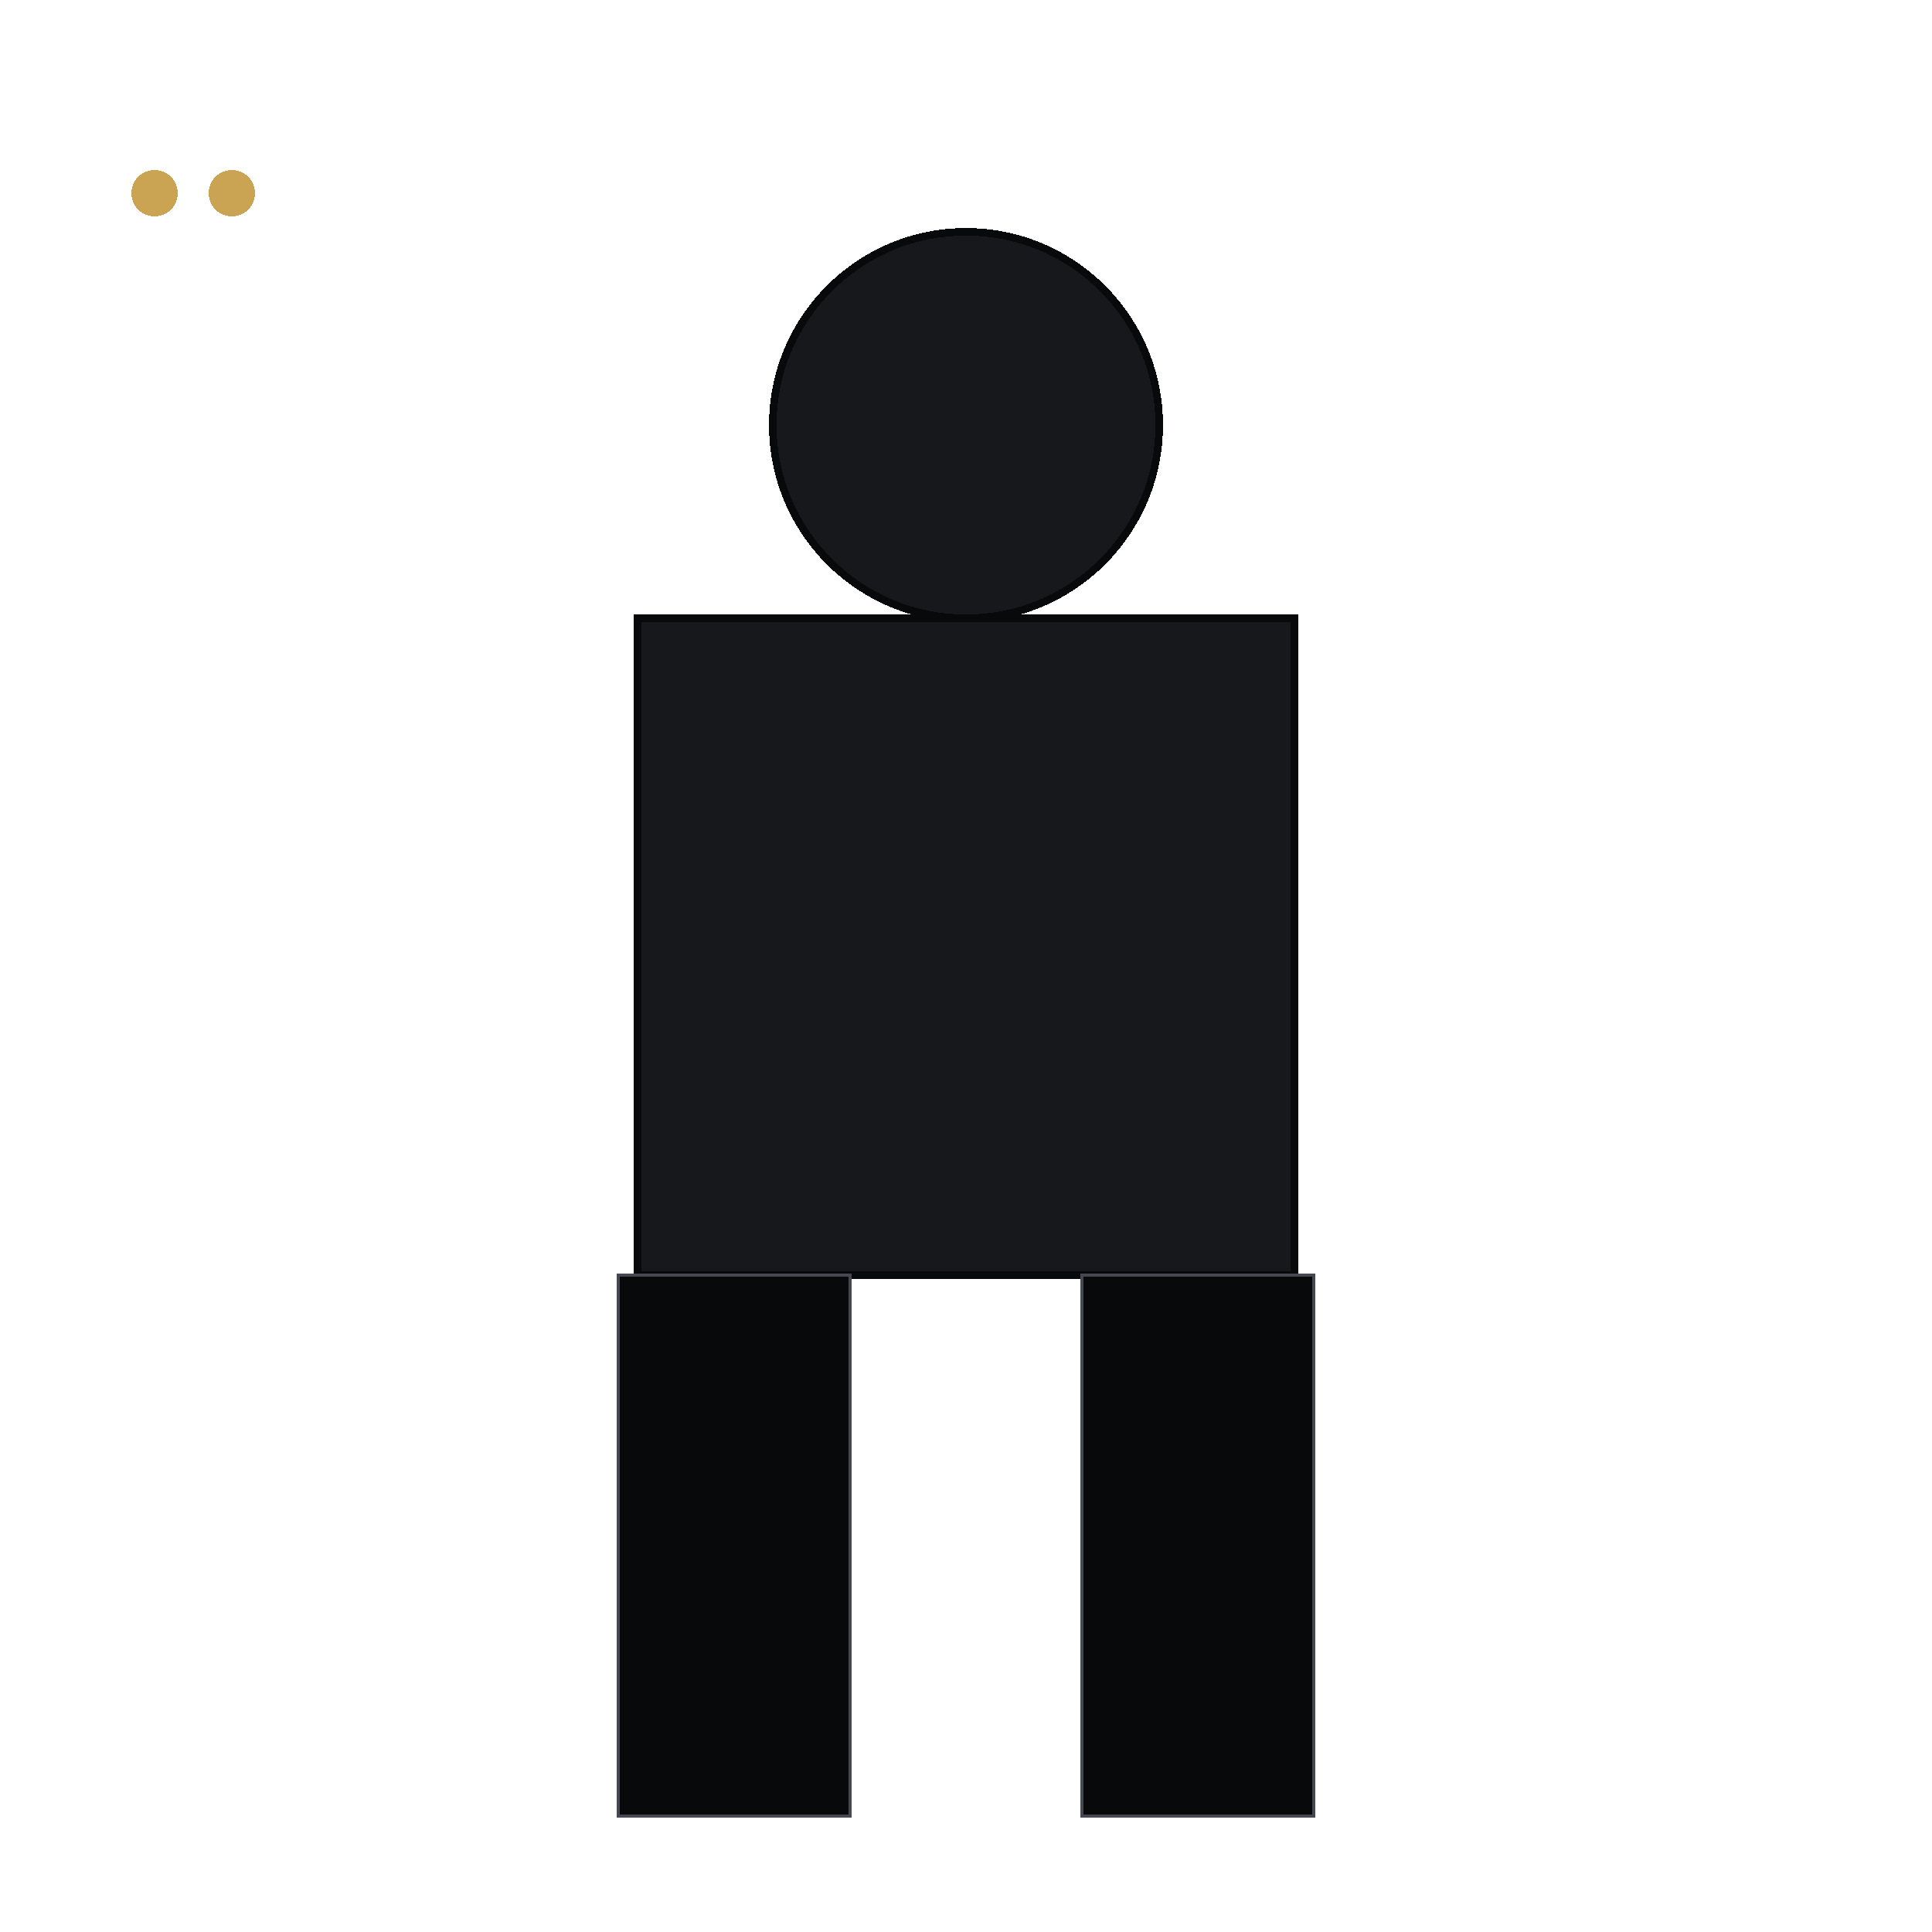
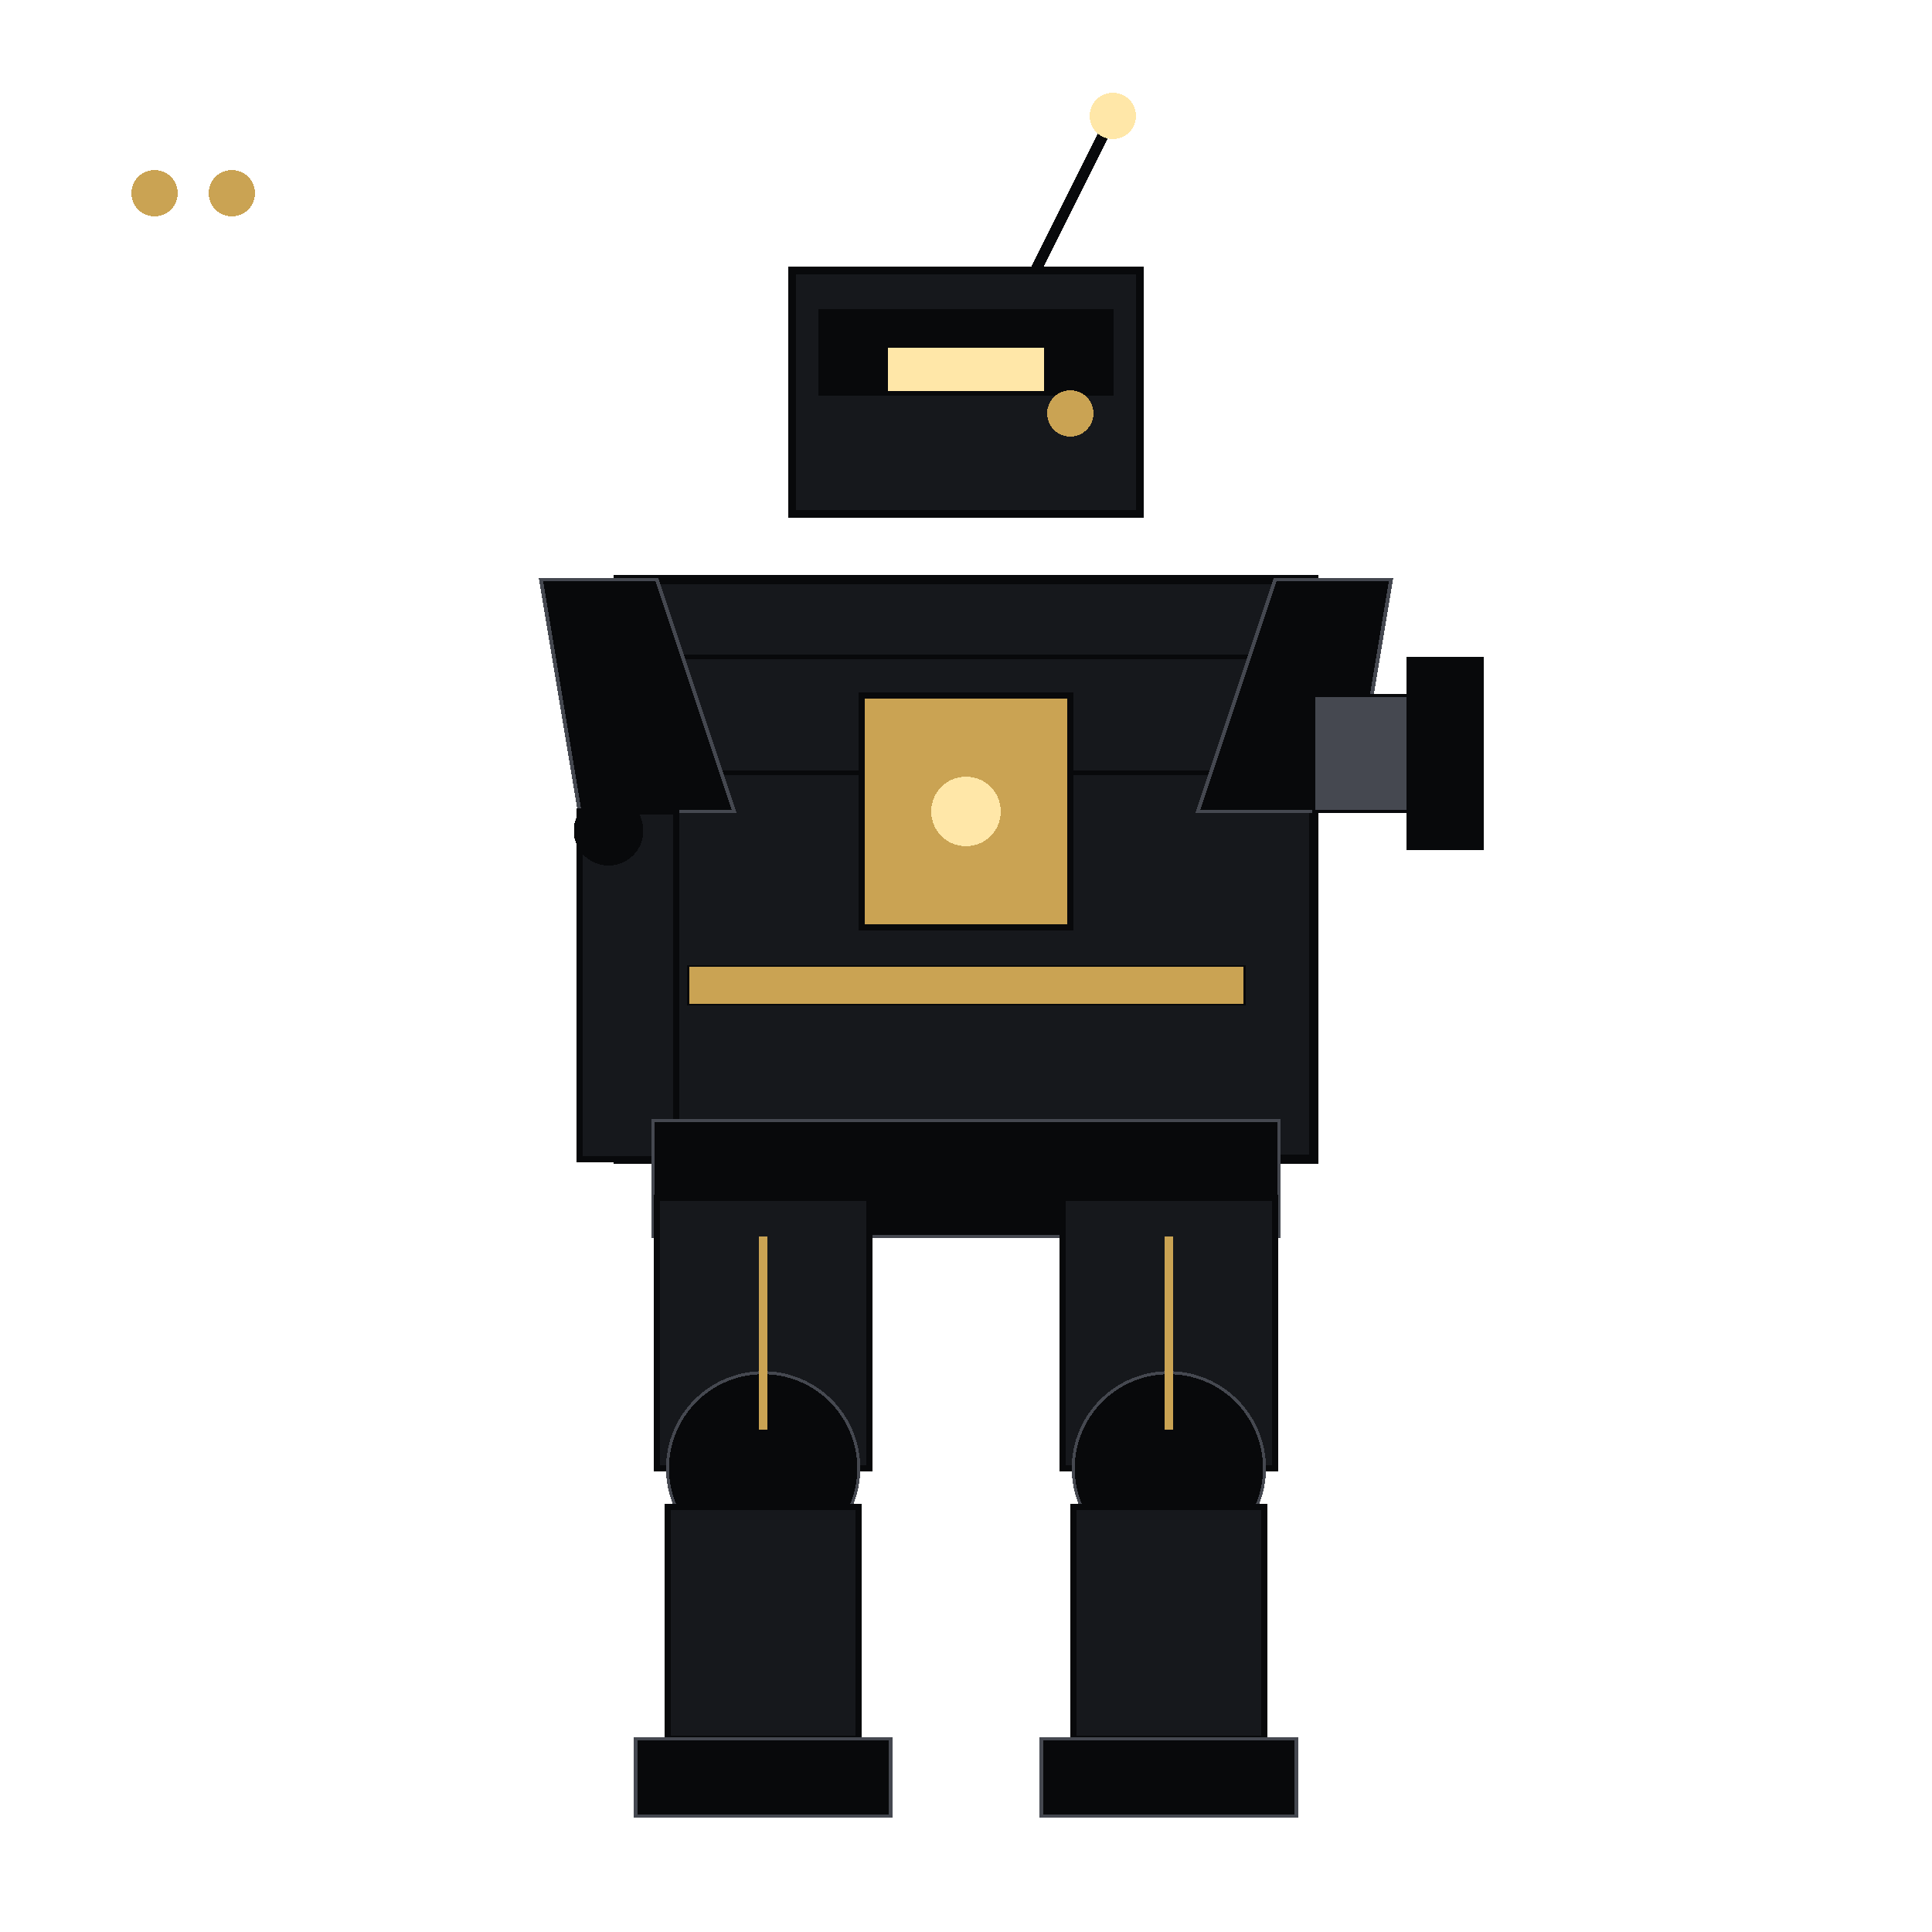
<svg xmlns="http://www.w3.org/2000/svg" viewBox="0 0 256 256" width="256" height="256" shape-rendering="crispEdges">
-   <circle cx="128.00" cy="56.32" r="25.60" fill="#16181c" stroke="#08090b" stroke-width="1.00" />
-   <rect x="84.48" y="81.92" width="87.04" height="87.04" fill="#16181c" stroke="#08090b" stroke-width="1.00" />
-   <rect x="81.92" y="168.96" width="30.72" height="71.68" fill="#08090b" stroke="#454850" stroke-width="0.50" />
-   <rect x="143.36" y="168.96" width="30.72" height="71.68" fill="#08090b" stroke="#454850" stroke-width="0.50" />
+   <rect x="104.96" y="35.84" width="46.08" height="32.26" fill="#16181c" stroke="#08090b" stroke-width="1.00" />
+   <rect x="108.42" y="40.96" width="39.17" height="11.52" fill="#08090b" />
+   <rect x="117.63" y="46.08" width="20.74" height="5.76" fill="#ffe7a8" />
+   <circle cx="141.82" cy="54.78" r="3.07" fill="#caa353" />
+   <line x1="137.22" y1="35.84" x2="147.46" y2="15.36" stroke="#08090b" stroke-width="1.50" />
+   <circle cx="147.46" cy="15.36" r="3.07" fill="#ffe7a8" />
+   <rect x="81.92" y="76.80" width="92.16" height="76.80" fill="#16181c" stroke="#08090b" stroke-width="1.20" />
+   <line x1="87.04" y1="87.04" x2="168.96" y2="87.04" stroke="#08090b" stroke-width="0.70" />
+   <line x1="87.04" y1="102.40" x2="168.96" y2="102.40" stroke="#08090b" stroke-width="0.70" />
+   <rect x="114.18" y="92.16" width="27.65" height="30.72" fill="#caa353" stroke="#08090b" stroke-width="0.80" />
+   <circle cx="128.00" cy="107.52" r="4.61" fill="#ffe7a8" />
+   <polygon points="71.68,76.80 87.04,76.80 97.28,107.52 76.80,107.52" fill="#08090b" stroke="#454850" stroke-width="0.50" />
+   <polygon points="168.96,76.80 184.32,76.80 179.20,107.52 158.72,107.52" fill="#08090b" stroke="#454850" stroke-width="0.50" />
+   <rect x="174.08" y="92.16" width="20.48" height="15.36" fill="#454850" stroke="#08090b" stroke-width="0.50" />
+   <rect x="186.37" y="87.04" width="10.24" height="25.60" fill="#08090b" />
+   <rect x="76.80" y="107.52" width="12.80" height="46.08" fill="#16181c" stroke="#08090b" stroke-width="0.80" />
+   <circle cx="80.64" cy="110.08" r="4.61" fill="#08090b" />
+   <rect x="86.53" y="148.48" width="82.94" height="15.36" fill="#08090b" stroke="#454850" stroke-width="0.50" />
+   <rect x="87.04" y="158.72" width="28.16" height="35.84" fill="#16181c" stroke="#08090b" stroke-width="0.80" />
+   <circle cx="101.12" cy="194.56" r="12.67" fill="#08090b" stroke="#454850" stroke-width="0.40" />
+   <rect x="88.45" y="199.68" width="25.34" height="30.72" fill="#16181c" stroke="#08090b" stroke-width="0.80" />
+   <rect x="84.22" y="230.40" width="33.79" height="10.24" fill="#08090b" stroke="#454850" stroke-width="0.50" />
+   <line x1="101.12" y1="163.84" x2="101.12" y2="189.44" stroke="#caa353" stroke-width="1.20" />
+   <rect x="140.80" y="158.72" width="28.16" height="35.84" fill="#16181c" stroke="#08090b" stroke-width="0.80" />
+   <circle cx="154.88" cy="194.56" r="12.67" fill="#08090b" stroke="#454850" stroke-width="0.40" />
+   <rect x="142.21" y="199.68" width="25.34" height="30.72" fill="#16181c" stroke="#08090b" stroke-width="0.80" />
+   <rect x="137.98" y="230.40" width="33.79" height="10.24" fill="#08090b" stroke="#454850" stroke-width="0.50" />
+   <line x1="154.88" y1="163.84" x2="154.88" y2="189.44" stroke="#caa353" stroke-width="1.20" />
+   <rect x="91.14" y="128.00" width="73.73" height="5.12" fill="#caa353" stroke="#08090b" stroke-width="0.30" />
  <circle cx="20.48" cy="25.60" r="3.07" fill="#caa353" />
  <circle cx="30.72" cy="25.60" r="3.07" fill="#caa353" />
</svg>
